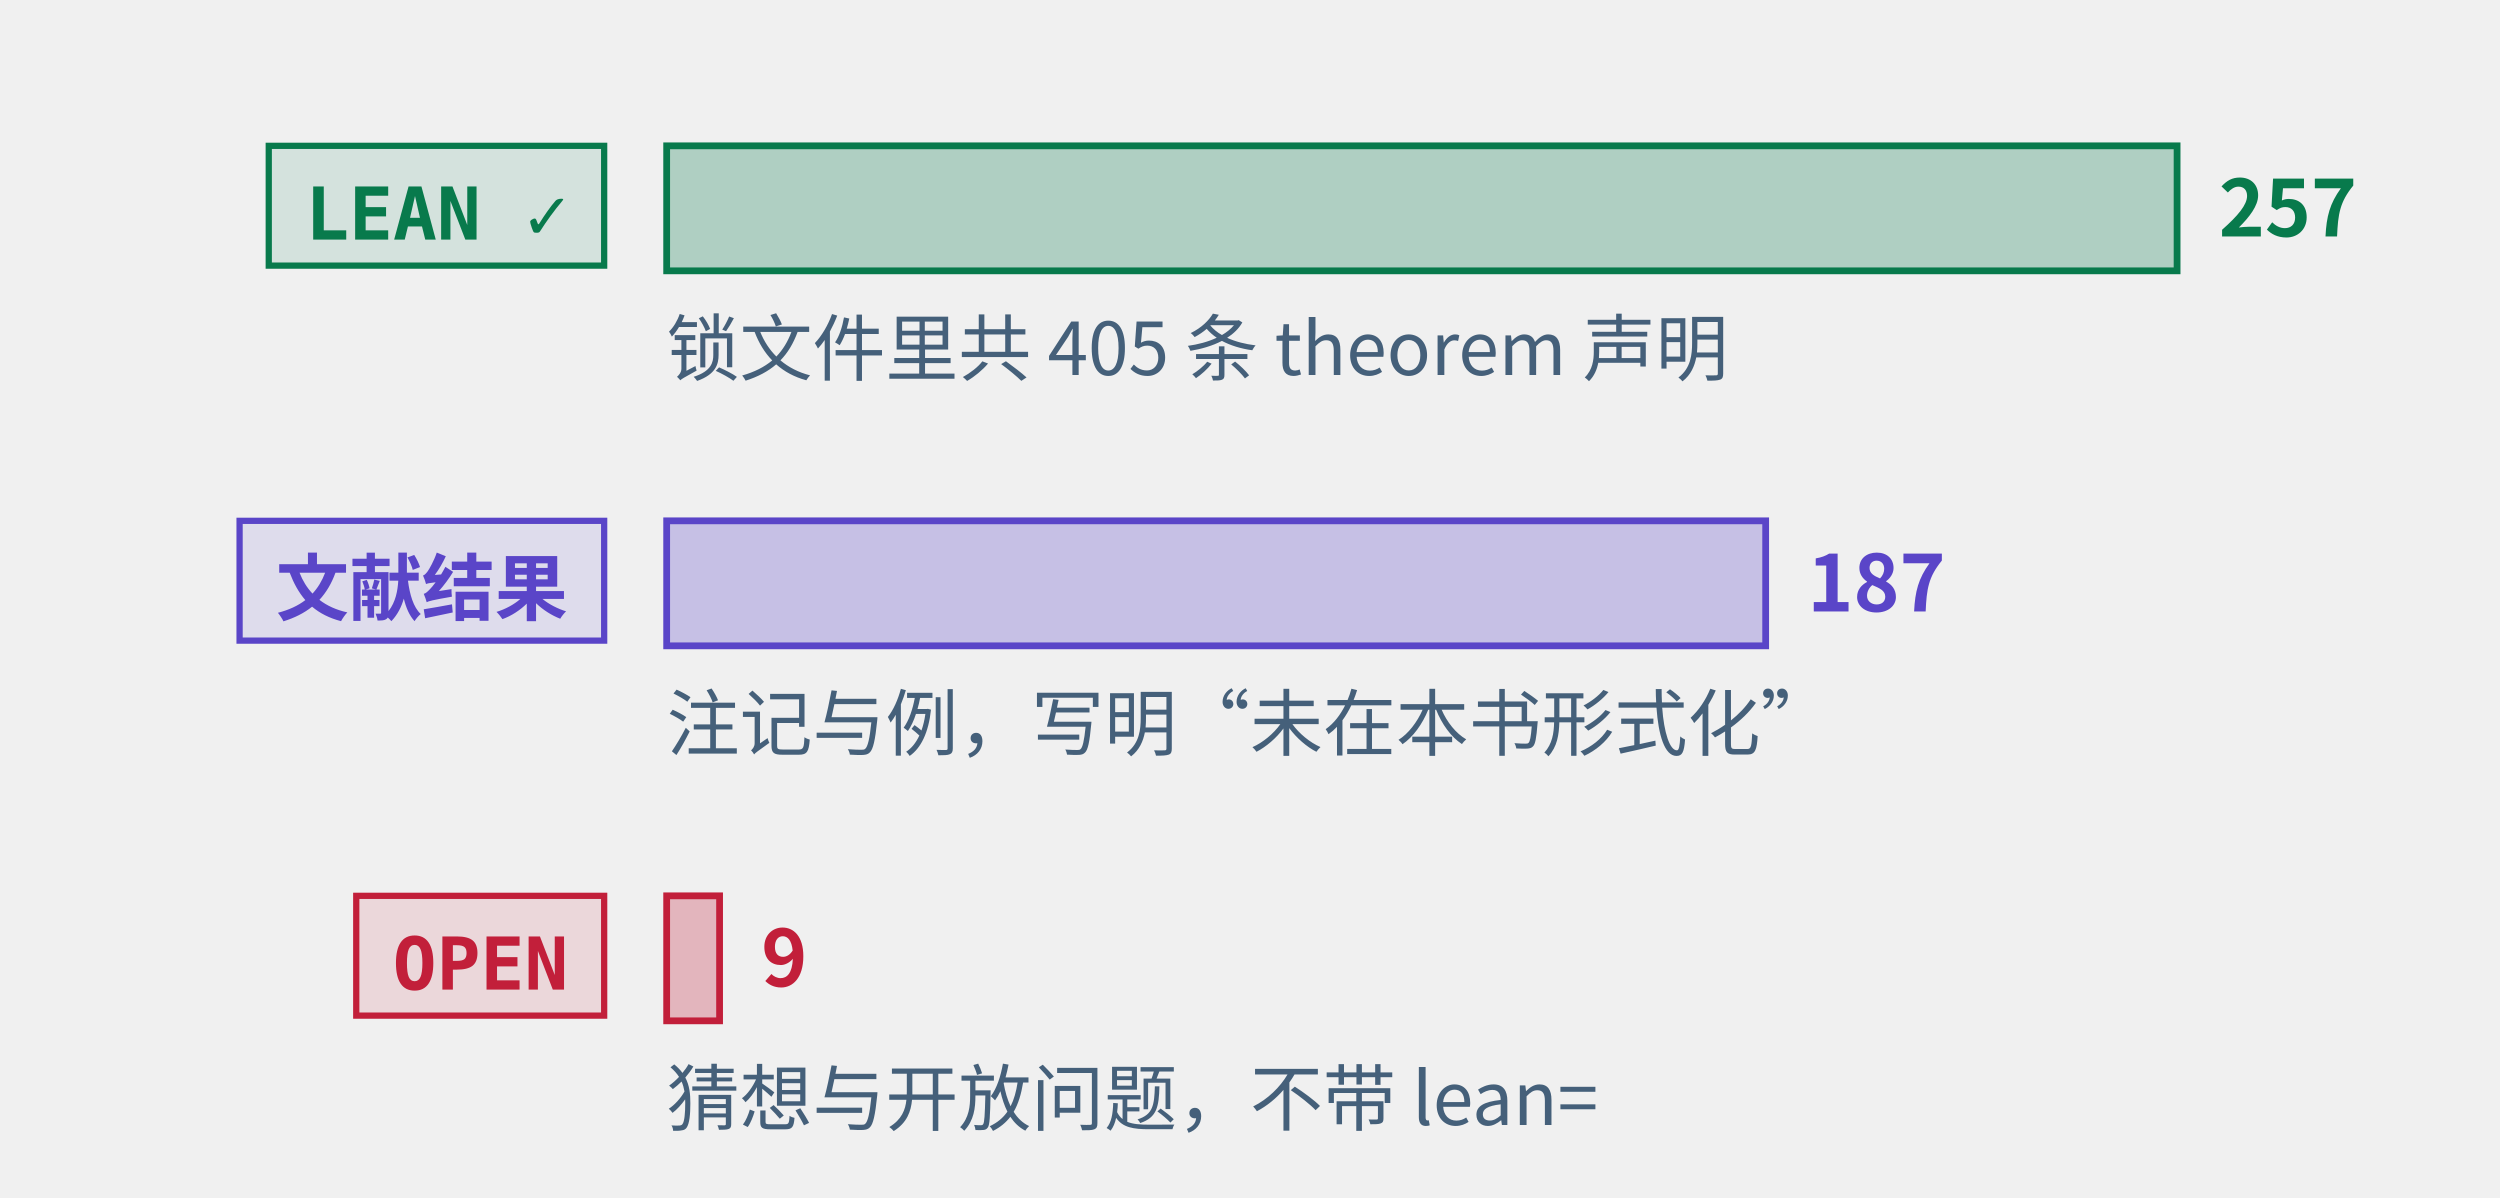
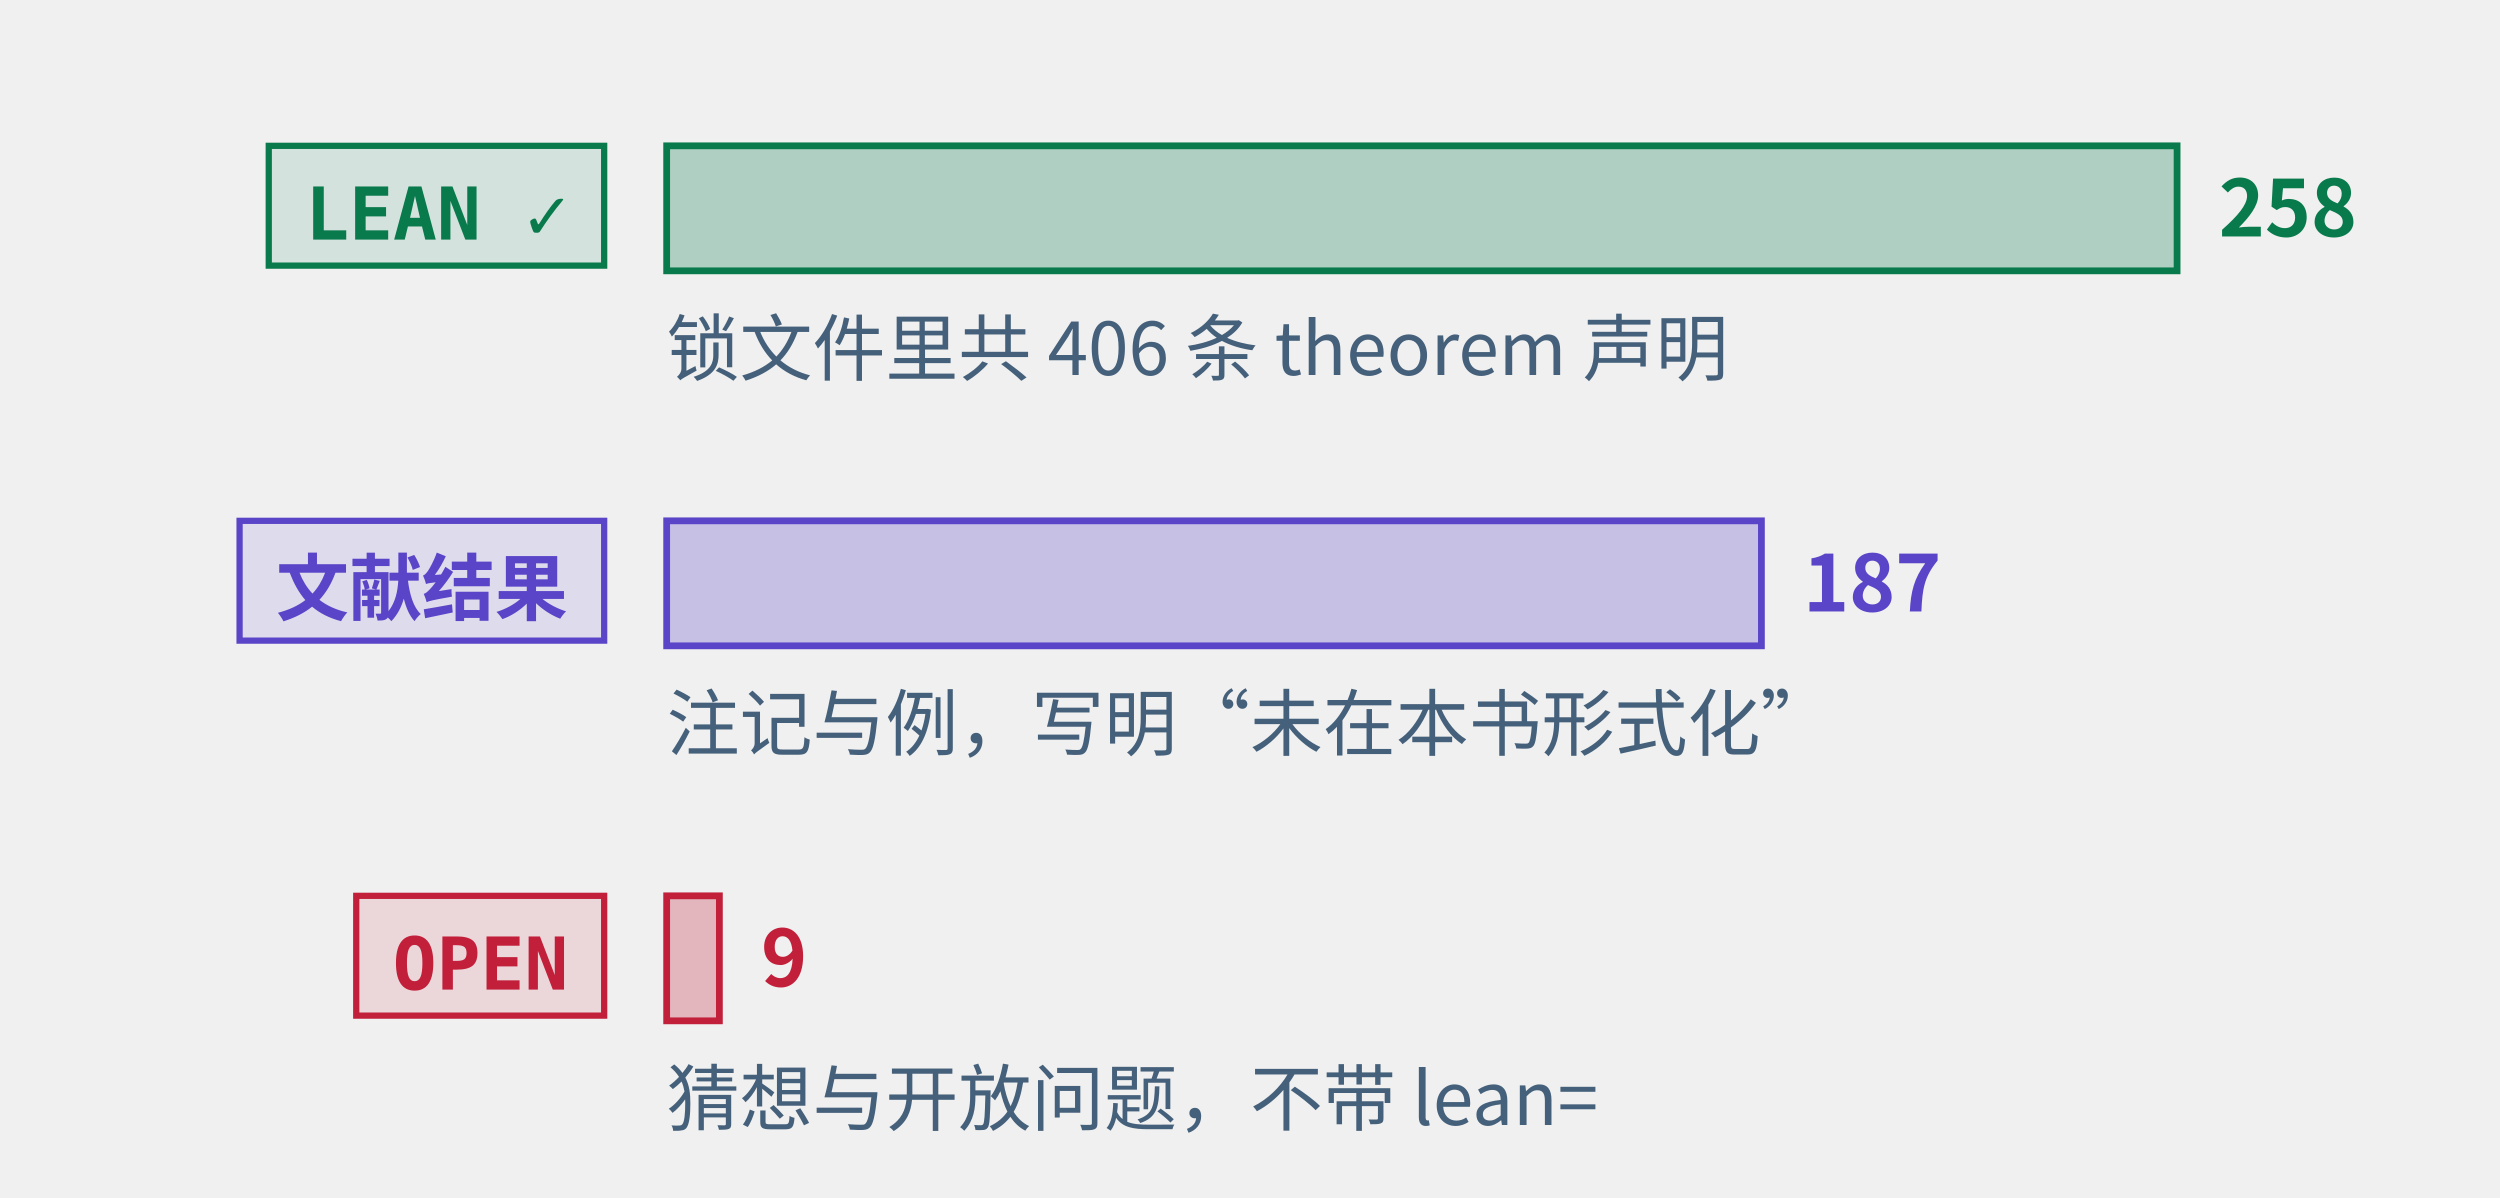
<svg xmlns="http://www.w3.org/2000/svg" class="tr-fig" data-tr-fig="prelude-three-tiers" data-lang="zh" viewBox="0 0 480 230" width="480" height="230" font-family="'Noto Sans SC', 'Noto Sans CJK SC', 'Source Sans 3', 'PingFang SC', 'Microsoft YaHei', system-ui, sans-serif" role="img" aria-label="三条横条，各配一个标签。最上面一条绿色，标签 LEAN ✓，是带 Lean 引用的定理、引理、命题与推论的条数，最长；中间一条紫色，标签“文献结果”，是标明文献结果的注记与例的条数；最下面一条红色，标签 OPEN，是开放猜想与开放问题的条数，很短。每条横条末端写着条数，绿色一条下面另注锁文件里 theorem 声明的条数。">
  <style>.ts-ink{stroke:#0b1622}.tf-ink{fill:#0b1622}.ts-dim{stroke:#45607a}.tf-dim{fill:#45607a}.ts-faint{stroke:#9db3c4}.tf-faint{fill:#9db3c4}.ts-edge{stroke:#b9d0dd}.tf-edge{fill:#b9d0dd}.ts-hot{stroke:#5f9bb5}.tf-hot{fill:#5f9bb5}.ts-bg{stroke:#ffffff}.tf-bg{fill:#ffffff}.ts-panel{stroke:#eef5f9}.tf-panel{fill:#eef5f9}.ts-sheet{stroke:#f7fbfd}.tf-sheet{fill:#f7fbfd}.ts-cyan{stroke:#007c8a}.tf-cyan{fill:#007c8a}.ts-magenta{stroke:#b0128f}.tf-magenta{fill:#b0128f}.ts-amber{stroke:#946200}.tf-amber{fill:#946200}.ts-violet{stroke:#5a45c8}.tf-violet{fill:#5a45c8}.ts-ok{stroke:#087a4c}.tf-ok{fill:#087a4c}.ts-warn{stroke:#c21f3a}.tf-warn{fill:#c21f3a}.ts-blue{stroke:#1d5fd0}.tf-blue{fill:#1d5fd0}.ts-orange{stroke:#b85410}.tf-orange{fill:#b85410}.ts-sigma{stroke:#28405a}.tf-sigma{fill:#28405a}@media (prefers-color-scheme:dark){.ts-ink{stroke:#d4efff}.tf-ink{fill:#d4efff}.ts-dim{stroke:#6f8ea5}.tf-dim{fill:#6f8ea5}.ts-faint{stroke:#34506a}.tf-faint{fill:#34506a}.ts-edge{stroke:#143049}.tf-edge{fill:#143049}.ts-hot{stroke:#1f5d7c}.tf-hot{fill:#1f5d7c}.ts-bg{stroke:#03060c}.tf-bg{fill:#03060c}.ts-panel{stroke:#07101b}.tf-panel{fill:#07101b}.ts-sheet{stroke:#050c16}.tf-sheet{fill:#050c16}.ts-cyan{stroke:#19f0ff}.tf-cyan{fill:#19f0ff}.ts-magenta{stroke:#ff2fd0}.tf-magenta{fill:#ff2fd0}.ts-amber{stroke:#ffc83d}.tf-amber{fill:#ffc83d}.ts-violet{stroke:#9d8cff}.tf-violet{fill:#9d8cff}.ts-ok{stroke:#46ffb2}.tf-ok{fill:#46ffb2}.ts-warn{stroke:#ff5064}.tf-warn{fill:#ff5064}.ts-blue{stroke:#2a7bff}.tf-blue{fill:#2a7bff}.ts-orange{stroke:#ff8a3c}.tf-orange{fill:#ff8a3c}.ts-sigma{stroke:#cfe3ff}.tf-sigma{fill:#cfe3ff}}</style>
  <rect x="51.6" y="28" width="64.4" height="23" class="ts-ok tf-ok" stroke-width="1.2" fill-opacity="0.12" />
  <text class="tf-ok tr-fig-mono" x="58.6" y="46" font-size="14" font-family="'JetBrains Mono', 'DejaVu Sans Mono', ui-monospace, Menlo, Consolas, monospace" font-weight="600">LEAN ✓</text>
  <rect x="128" y="28" width="290" height="24" class="ts-ok tf-ok" stroke-width="1.3" fill-opacity="0.28" />
-   <text class="tf-ok" x="426" y="45.4" font-size="15" font-weight="600">257</text>
+   <text class="tf-ok" x="426" y="45.4" font-size="15" font-weight="600">258</text>
  <rect x="46" y="100" width="70" height="23" class="ts-violet tf-violet" stroke-width="1.2" fill-opacity="0.12" />
  <text class="tf-violet tr-fig-mono" x="53" y="118" font-size="14" font-family="'JetBrains Mono', 'DejaVu Sans Mono', ui-monospace, Menlo, Consolas, monospace" font-weight="600">文献结果</text>
-   <rect x="128" y="100" width="211.01" height="24" class="ts-violet tf-violet" stroke-width="1.3" fill-opacity="0.28" />
-   <text class="tf-violet" x="347.01" y="117.4" font-size="15" font-weight="600">187</text>
+   <rect x="128" y="100" width="210.19" height="24" class="ts-violet tf-violet" stroke-width="1.3" fill-opacity="0.28" />
+   <text class="tf-violet" x="346.19" y="117.4" font-size="15" font-weight="600">187</text>
  <rect x="68.4" y="172" width="47.6" height="23" class="ts-warn tf-warn" stroke-width="1.2" fill-opacity="0.12" />
  <text class="tf-warn tr-fig-mono" x="75.4" y="190" font-size="14" font-family="'JetBrains Mono', 'DejaVu Sans Mono', ui-monospace, Menlo, Consolas, monospace" font-weight="600">OPEN</text>
-   <rect x="128" y="172" width="10.16" height="24" class="ts-warn tf-warn" stroke-width="1.3" fill-opacity="0.28" />
-   <text class="tf-warn" x="146.16" y="189.4" font-size="15" font-weight="600">9</text>
-   <text class="tf-dim" x="128" y="72" font-size="14">锁文件里共 405 条 theorem 声明</text>
+   <rect x="128" y="172" width="10.12" height="24" class="ts-warn tf-warn" stroke-width="1.3" fill-opacity="0.28" />
+   <text class="tf-warn" x="146.12" y="189.4" font-size="15" font-weight="600">9</text>
+   <text class="tf-dim" x="128" y="72" font-size="14">锁文件里共 406 条 theorem 声明</text>
  <text class="tf-dim" x="128" y="144" font-size="14">注记与例，写明“未在本书形式化”</text>
  <text class="tf-dim" x="128" y="216" font-size="14">猜想与开放问题，不带 lean=</text>
</svg>
